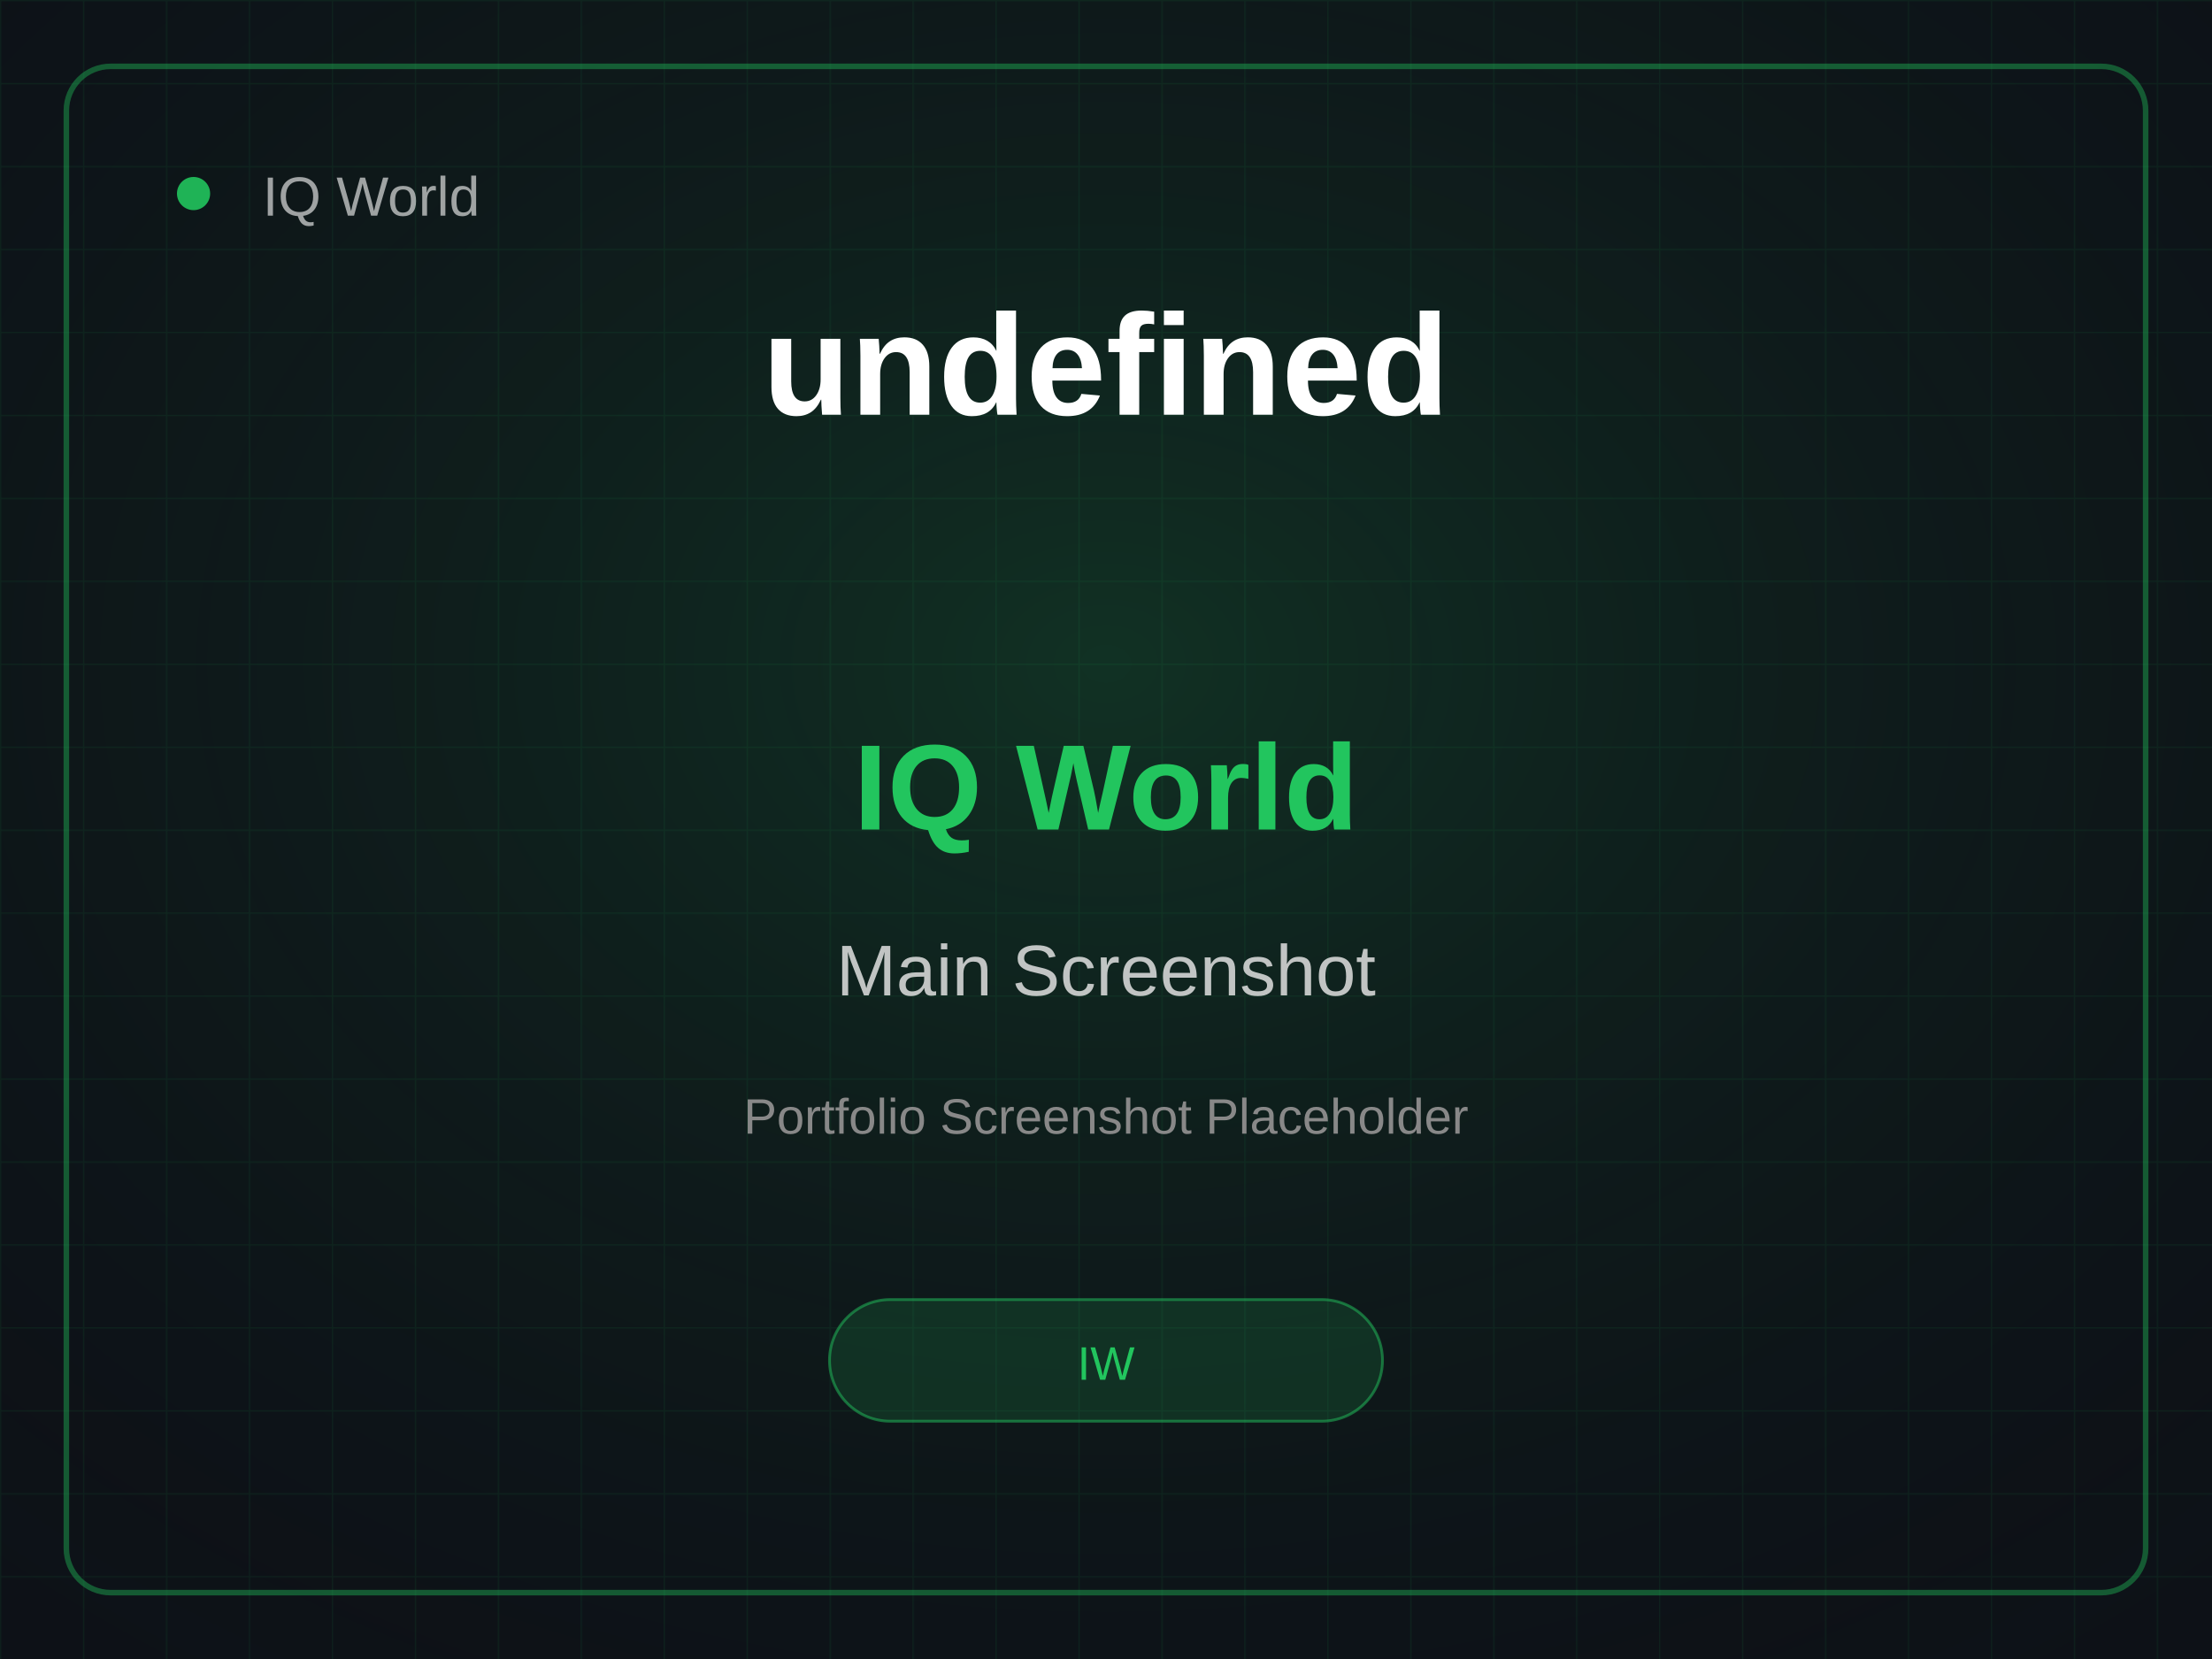
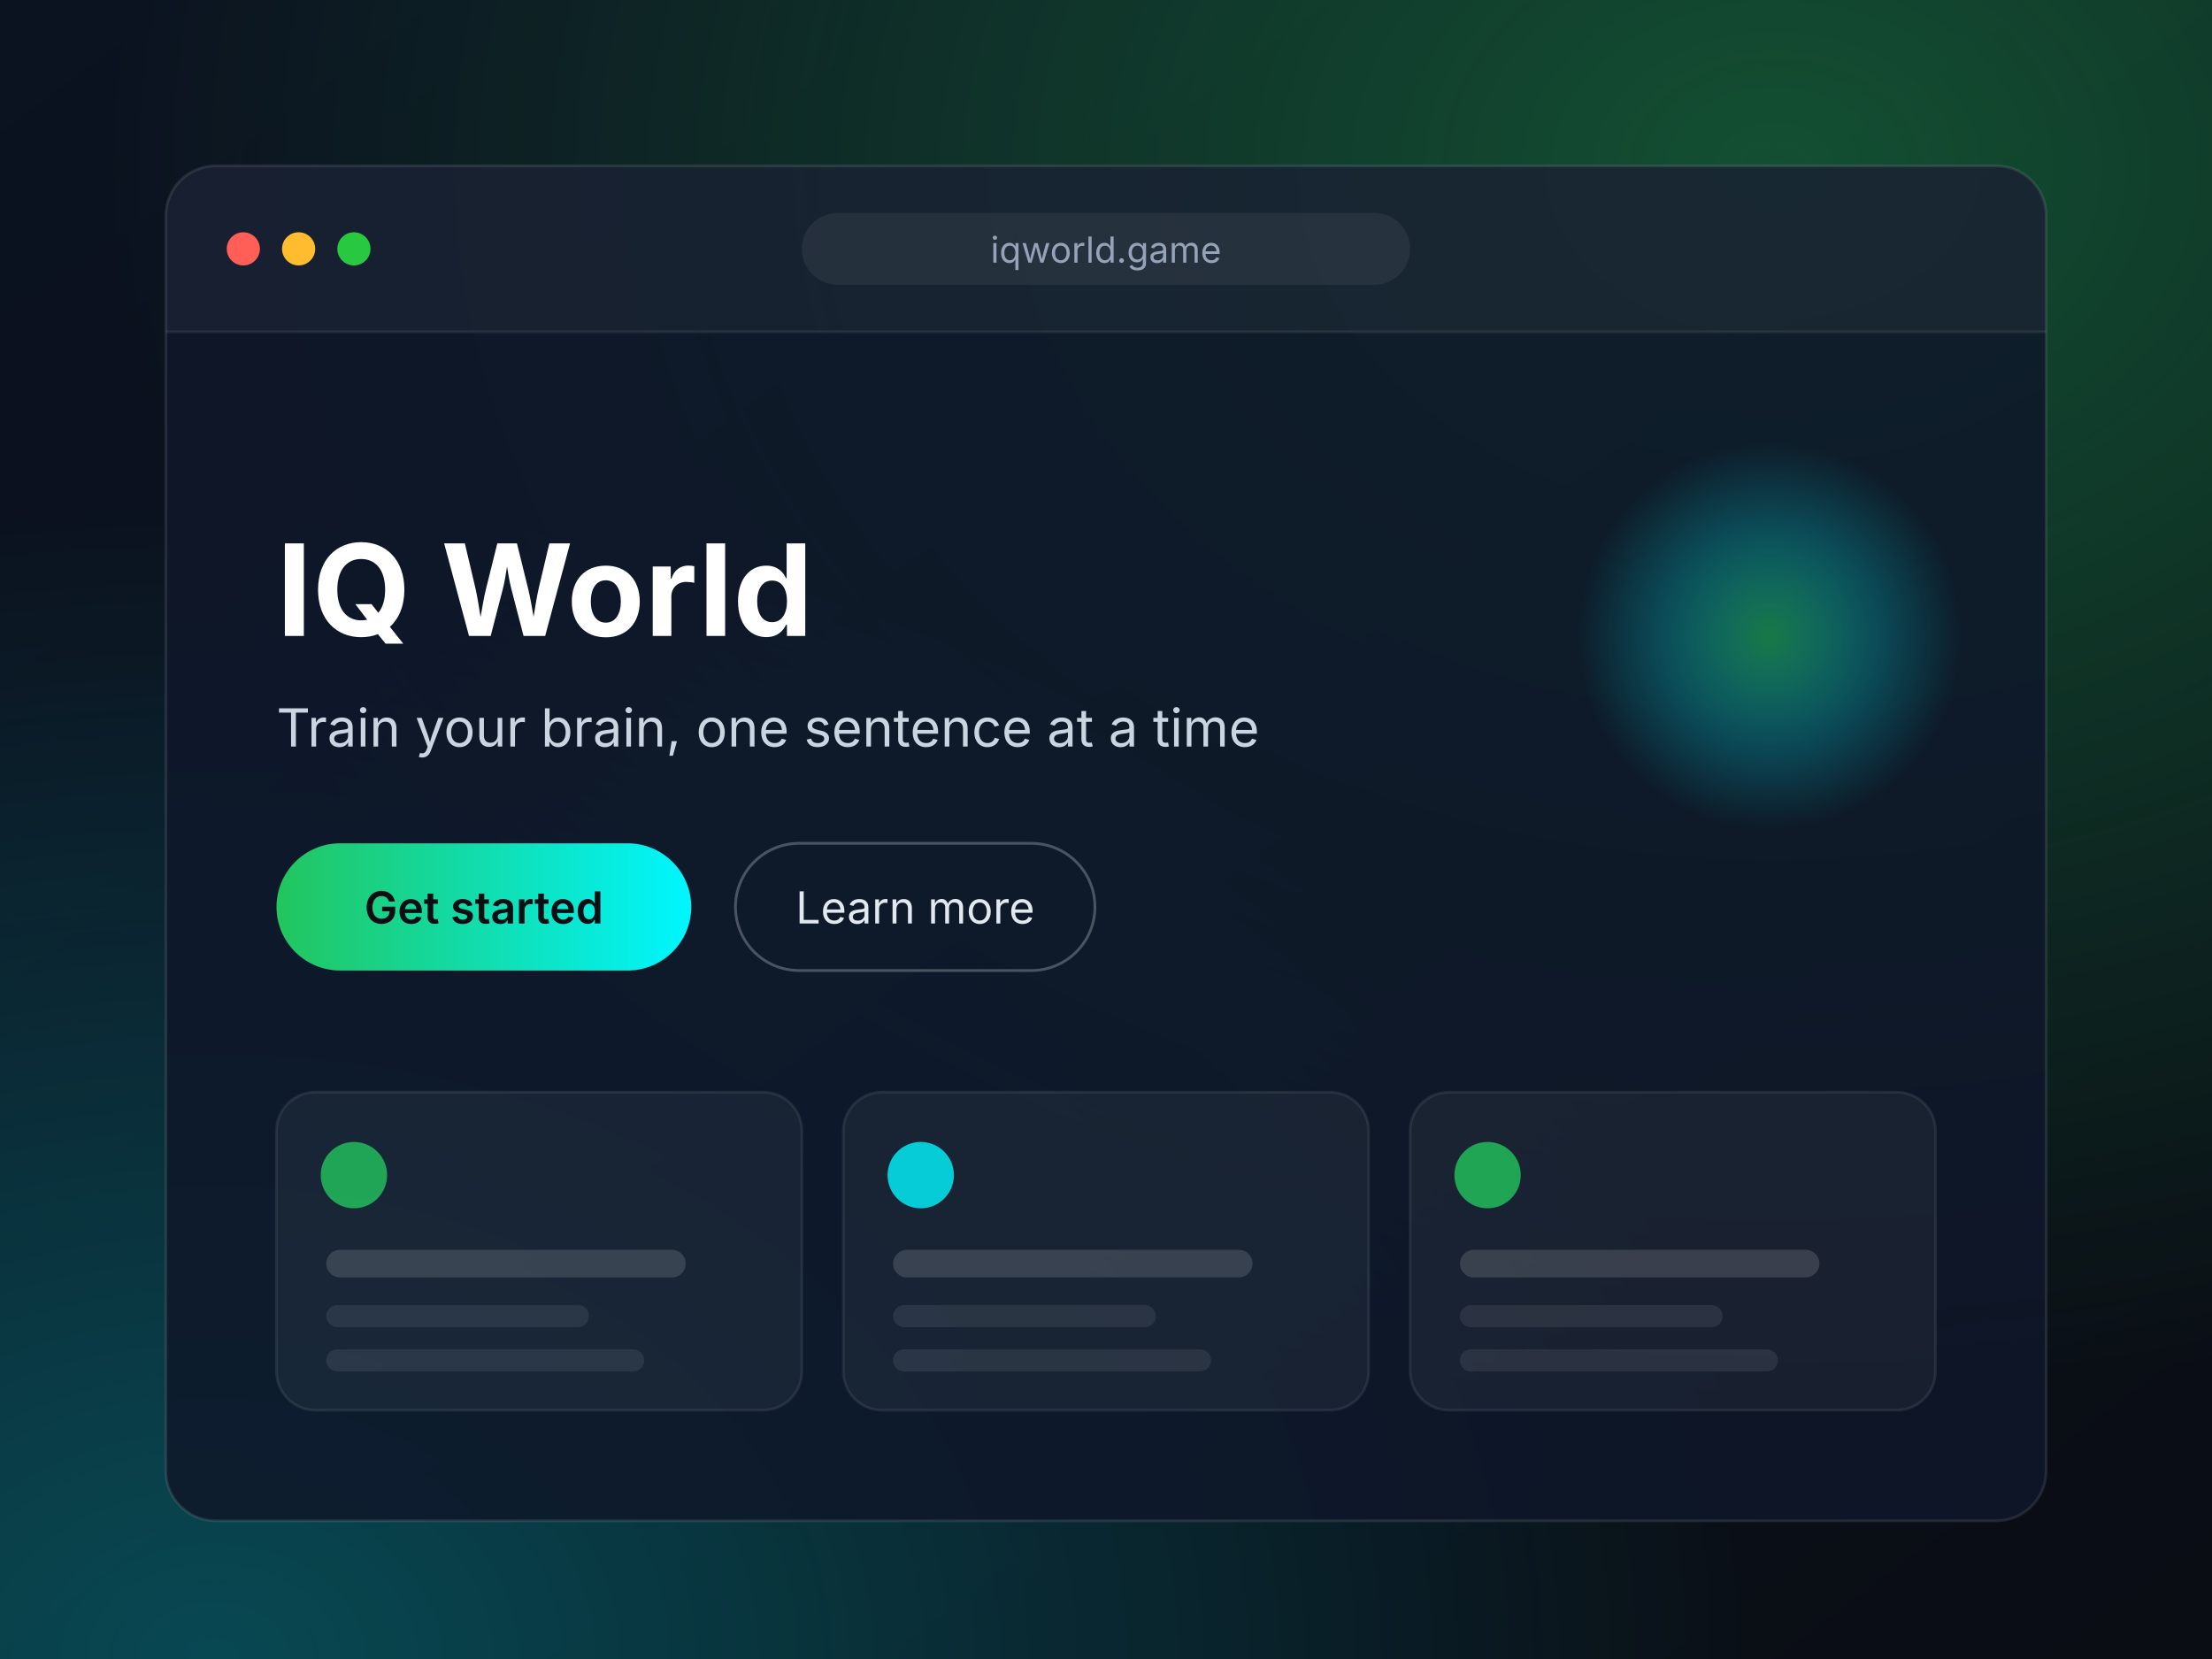
<svg xmlns="http://www.w3.org/2000/svg" width="800" height="600" viewBox="0 0 800 600">
  <defs>
-     <radialGradient id="g" cx="50%" cy="40%" r="80%">
-       <stop offset="0%" stop-color="#22c55e" stop-opacity="0.18" />
-       <stop offset="100%" stop-color="#0d1117" stop-opacity="0" />
+     <linearGradient id="bg" x1="0" y1="0" x2="1" y2="1">
+       <stop offset="0%" stop-color="#0b1220" />
+       <stop offset="100%" stop-color="#0a0d14" />
+     </linearGradient>
+     <radialGradient id="glow" cx="80%" cy="10%" r="75%">
+       <stop offset="0%" stop-color="#22c55e" stop-opacity="0.35" />
+       <stop offset="100%" stop-color="#22c55e" stop-opacity="0" />
    </radialGradient>
-     <pattern id="grid" width="30" height="30" patternUnits="userSpaceOnUse">
-       <path d="M30 0H0V30" fill="none" stroke="#22c55e" stroke-opacity="0.08" />
-     </pattern>
+     <radialGradient id="glow2" cx="10%" cy="100%" r="70%">
+       <stop offset="0%" stop-color="#00f6ff" stop-opacity="0.25" />
+       <stop offset="100%" stop-color="#00f6ff" stop-opacity="0" />
+     </radialGradient>
+     <radialGradient id="orb" cx="50%" cy="50%" r="50%">
+       <stop offset="0%" stop-color="#22c55e" stop-opacity="0.55" />
+       <stop offset="60%" stop-color="#00f6ff" stop-opacity="0.2" />
+       <stop offset="100%" stop-color="#00f6ff" stop-opacity="0" />
+     </radialGradient>
+     <linearGradient id="btn" x1="0" y1="0" x2="1" y2="0">
+       <stop offset="0%" stop-color="#22c55e" />
+       <stop offset="100%" stop-color="#00f6ff" />
+     </linearGradient>
  </defs>
-   <rect width="800" height="600" fill="#0d1117" />
-   <rect width="800" height="600" fill="url(#grid)" />
-   <rect width="800" height="600" fill="url(#g)" />
-   <rect x="24" y="24" width="752" height="552" fill="none" stroke="#22c55e" stroke-opacity="0.4" stroke-width="2" rx="16" />
-   <circle cx="70" cy="70" r="6" fill="#22c55e" fill-opacity="0.9" />
-   <text x="95" y="78" font-family="Arial" font-size="20" fill="#ffffff" fill-opacity="0.6">IQ World</text>
-   <text x="400" y="150" text-anchor="middle" font-family="Arial" font-size="52" font-weight="bold" fill="#ffffff">undefined</text>
-   <text x="400" y="300" text-anchor="middle" font-family="Arial" font-size="44" font-weight="bold" fill="#22c55e">IQ World</text>
-   <text x="400" y="360" text-anchor="middle" font-family="Arial" font-size="26" fill="#e0e0e0" fill-opacity="0.85">Main Screenshot</text>
-   <text x="400" y="410" text-anchor="middle" font-family="Arial" font-size="18" fill="#888888">Portfolio Screenshot Placeholder</text>
-   <rect x="300" y="470" width="200" height="44" rx="22" fill="#22c55e" fill-opacity="0.15" stroke="#22c55e" stroke-opacity="0.5" />
-   <text x="400" y="499" text-anchor="middle" font-family="Arial" font-size="17" fill="#22c55e">IW</text>
+   <rect width="800" height="600" fill="url(#bg)" />
+   <rect width="800" height="600" fill="url(#glow)" />
+   <rect width="800" height="600" fill="url(#glow2)" />
+   <rect x="60" y="60" width="680" height="490" rx="18" fill="#0f172a" fill-opacity="0.85" stroke="#ffffff" stroke-opacity="0.1" />
+   <path d="M60 78a18 18 0 0 1 18-18h644a18 18 0 0 1 18 18v42H60z" fill="#ffffff" fill-opacity="0.04" />
+   <circle cx="88" cy="90" r="6" fill="#ff5f57" />
+   <circle cx="108" cy="90" r="6" fill="#febc2e" />
+   <circle cx="128" cy="90" r="6" fill="#28c840" />
+   <rect x="290" y="77" width="220" height="26" rx="13" fill="#ffffff" fill-opacity="0.06" />
+   <text x="400" y="95" text-anchor="middle" font-family="Inter, 'Segoe UI', Arial, sans-serif" font-size="13" fill="#94a3b8">iqworld.game</text>
+   <line x1="60" y1="120" x2="740" y2="120" stroke="#ffffff" stroke-opacity="0.08" />
+   <text x="100" y="230" font-family="Inter, 'Segoe UI', Arial, sans-serif" font-size="46" font-weight="700" fill="#ffffff">IQ World</text>
+   <text x="100" y="270" font-family="Inter, 'Segoe UI', Arial, sans-serif" font-size="19" fill="#cbd5e1">Train your brain, one sentence at a time</text>
+   <rect x="100" y="305" width="150" height="46" rx="23" fill="url(#btn)" />
+   <text x="175" y="334" text-anchor="middle" font-family="Inter, 'Segoe UI', Arial, sans-serif" font-size="16" font-weight="600" fill="#0b0f14">Get started</text>
+   <rect x="266" y="305" width="130" height="46" rx="23" fill="none" stroke="#ffffff" stroke-opacity="0.25" />
+   <text x="331" y="334" text-anchor="middle" font-family="Inter, 'Segoe UI', Arial, sans-serif" font-size="16" fill="#e2e8f0">Learn more</text>
+   <rect x="100" y="395" width="190" height="115" rx="14" fill="#ffffff" fill-opacity="0.05" stroke="#ffffff" stroke-opacity="0.08" />
+   <circle cx="128" cy="425" r="12" fill="#22c55e" fill-opacity="0.8" />
+   <rect x="118" y="452" width="130" height="10" rx="5" fill="#ffffff" fill-opacity="0.14" />
+   <rect x="118" y="472" width="95" height="8" rx="4" fill="#ffffff" fill-opacity="0.08" />
+   <rect x="118" y="488" width="115" height="8" rx="4" fill="#ffffff" fill-opacity="0.08" />
+   <rect x="305" y="395" width="190" height="115" rx="14" fill="#ffffff" fill-opacity="0.05" stroke="#ffffff" stroke-opacity="0.08" />
+   <circle cx="333" cy="425" r="12" fill="#00f6ff" fill-opacity="0.8" />
+   <rect x="323" y="452" width="130" height="10" rx="5" fill="#ffffff" fill-opacity="0.14" />
+   <rect x="323" y="472" width="95" height="8" rx="4" fill="#ffffff" fill-opacity="0.08" />
+   <rect x="323" y="488" width="115" height="8" rx="4" fill="#ffffff" fill-opacity="0.08" />
+   <rect x="510" y="395" width="190" height="115" rx="14" fill="#ffffff" fill-opacity="0.05" stroke="#ffffff" stroke-opacity="0.08" />
+   <circle cx="538" cy="425" r="12" fill="#22c55e" fill-opacity="0.8" />
+   <rect x="528" y="452" width="130" height="10" rx="5" fill="#ffffff" fill-opacity="0.14" />
+   <rect x="528" y="472" width="95" height="8" rx="4" fill="#ffffff" fill-opacity="0.08" />
+   <rect x="528" y="488" width="115" height="8" rx="4" fill="#ffffff" fill-opacity="0.08" />
+   <circle cx="640" cy="230" r="70" fill="url(#orb)" />
</svg>
